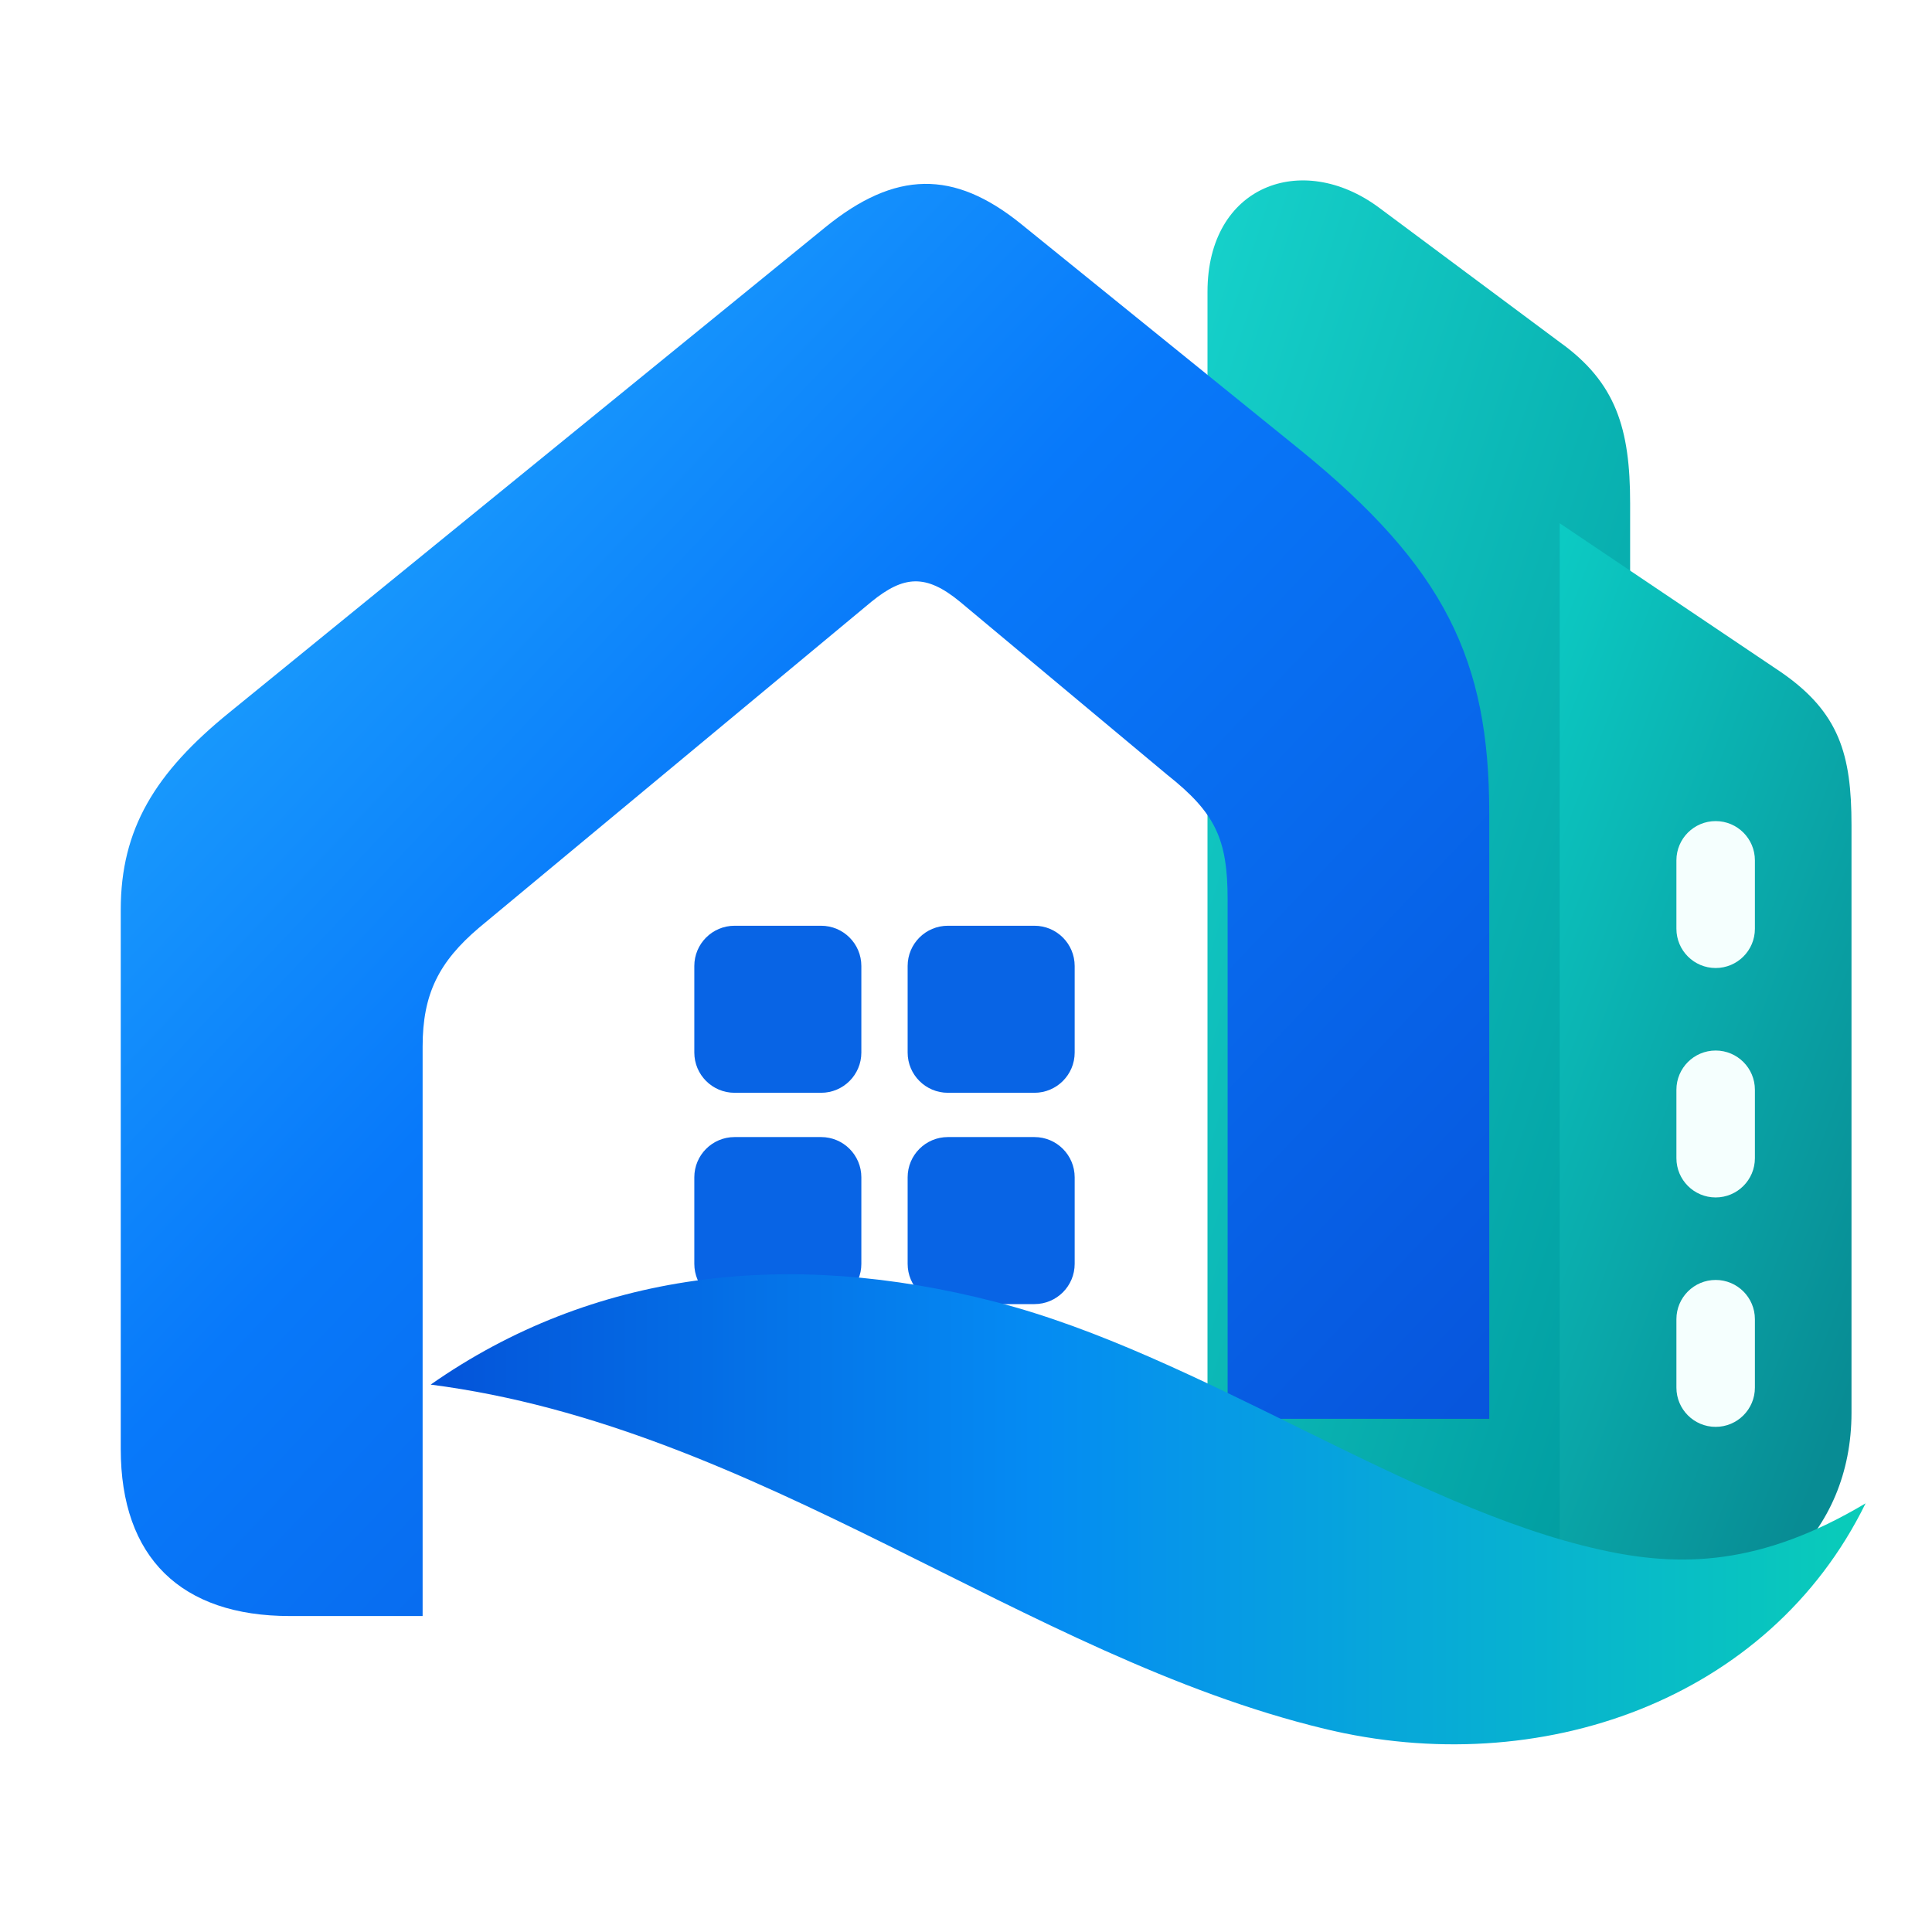
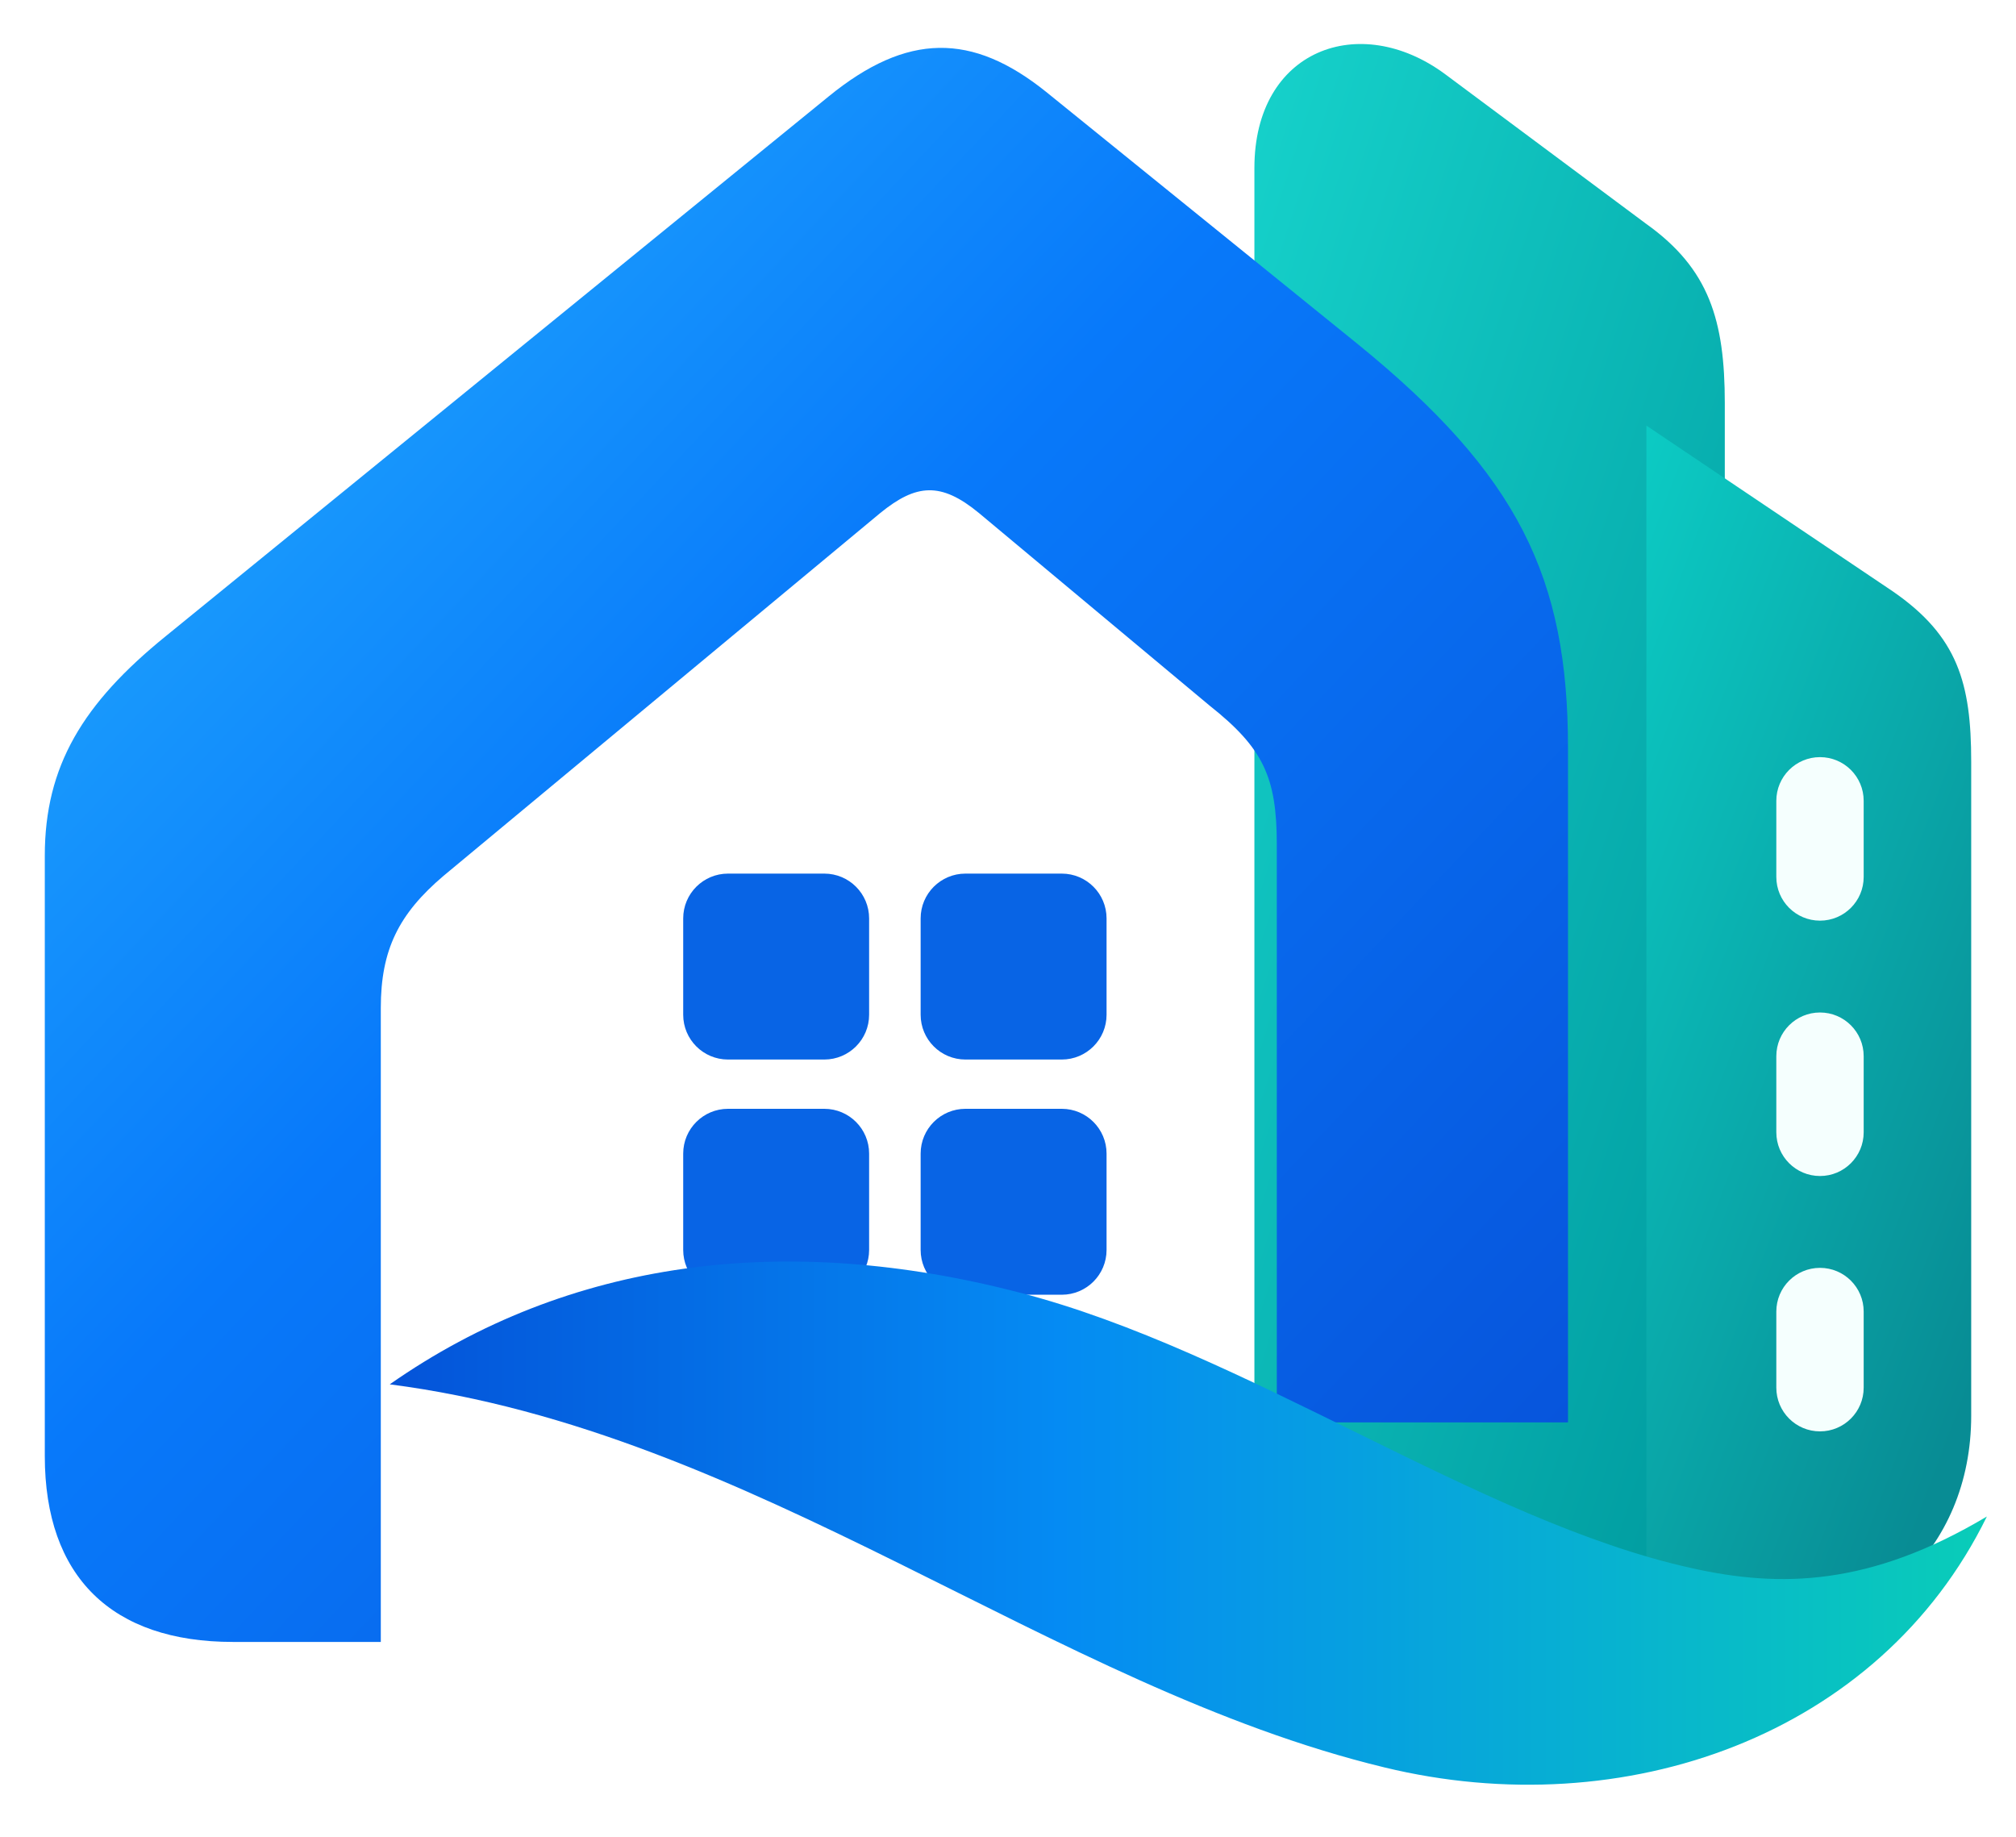
- <svg xmlns="http://www.w3.org/2000/svg" width="96" height="96" viewBox="0 0 96 96" role="img" aria-labelledby="title desc">
+ <svg xmlns="http://www.w3.org/2000/svg" width="90" height="82" viewBox="4 7 90 82" role="img" aria-labelledby="title desc">
  <defs>
    <linearGradient id="ad-home-icon-roof" x1="0" y1="0" x2="1" y2="1">
      <stop offset="0" stop-color="#28B7FF" />
      <stop offset="0.44" stop-color="#0879FA" />
      <stop offset="1" stop-color="#0750D8" />
    </linearGradient>
    <linearGradient id="ad-home-icon-tower" x1="0" y1="0" x2="0.9" y2="1">
      <stop offset="0" stop-color="#16D2CB" />
      <stop offset="1" stop-color="#009B9F" />
    </linearGradient>
    <linearGradient id="ad-home-icon-front" x1="0" y1="0" x2="0.7" y2="1">
      <stop offset="0" stop-color="#0CCBC4" />
      <stop offset="1" stop-color="#088C94" />
    </linearGradient>
    <linearGradient id="ad-home-icon-flow" x1="0" y1="0" x2="1" y2="0">
      <stop offset="0" stop-color="#0453D9" />
      <stop offset="0.42" stop-color="#058BF3" />
      <stop offset="1" stop-color="#09CDB8" />
    </linearGradient>
  </defs>
  <g>
    <path d="M60 14.5C60 9.2 64.7 7.5 68.5 10.3L77.5 17C80.3 19 81 21.3 81 25V71.7C81 76.7 77.5 80.3 72.5 80.3H60V14.5Z" fill="url(#ad-home-icon-tower)" />
    <path d="M77.5 26L88.5 33.4C91.4 35.4 92 37.5 92 41V70.2C92 76.2 87.5 80.3 81.5 80.3H77.5V26Z" fill="url(#ad-home-icon-front)" />
    <path d="M6 45.2C6 41.2 7.7 38.4 11.4 35.4L41 11.3C44.5 8.45 47.4 8.45 50.7 11.1L64.6 22.35C71.8 28.2 74 32.8 74 40.4V70.5H61V44.7C61 41.7 60.4 40.4 58 38.5L47.7 29.9C46 28.5 44.9 28.6 43.3 29.9L23.8 46.1C21.8 47.8 21 49.4 21 52V80.3H14.4C9 80.3 6 77.4 6 72V45.2Z" fill="url(#ad-home-icon-roof)" />
    <rect x="34.5" y="46" width="8.3" height="8.3" rx="2" fill="#0864E5" />
    <rect x="45.1" y="46" width="8.3" height="8.3" rx="2" fill="#0864E5" />
    <rect x="34.5" y="56.5" width="8.3" height="8.3" rx="2" fill="#0864E5" />
    <rect x="45.1" y="56.5" width="8.3" height="8.3" rx="2" fill="#0864E5" />
    <rect x="83.3" y="40.8" width="3.9" height="7.3" rx="1.95" fill="#F5FFFE" />
    <rect x="83.3" y="52.2" width="3.9" height="7.3" rx="1.95" fill="#F5FFFE" />
    <rect x="83.3" y="63.6" width="3.9" height="7.3" rx="1.95" fill="#F5FFFE" />
    <path d="M21.4 68.8C29.4 63.2 39.1 62 49.5 64.7C59.6 67.3 70 74.9 79.5 77C83.5 77.9 87.5 77.8 92.7 74.7C87.9 84.5 76.5 88.5 65.8 85.9C50.9 82.3 37.7 70.9 21.4 68.8Z" fill="url(#ad-home-icon-flow)" />
  </g>
</svg>
